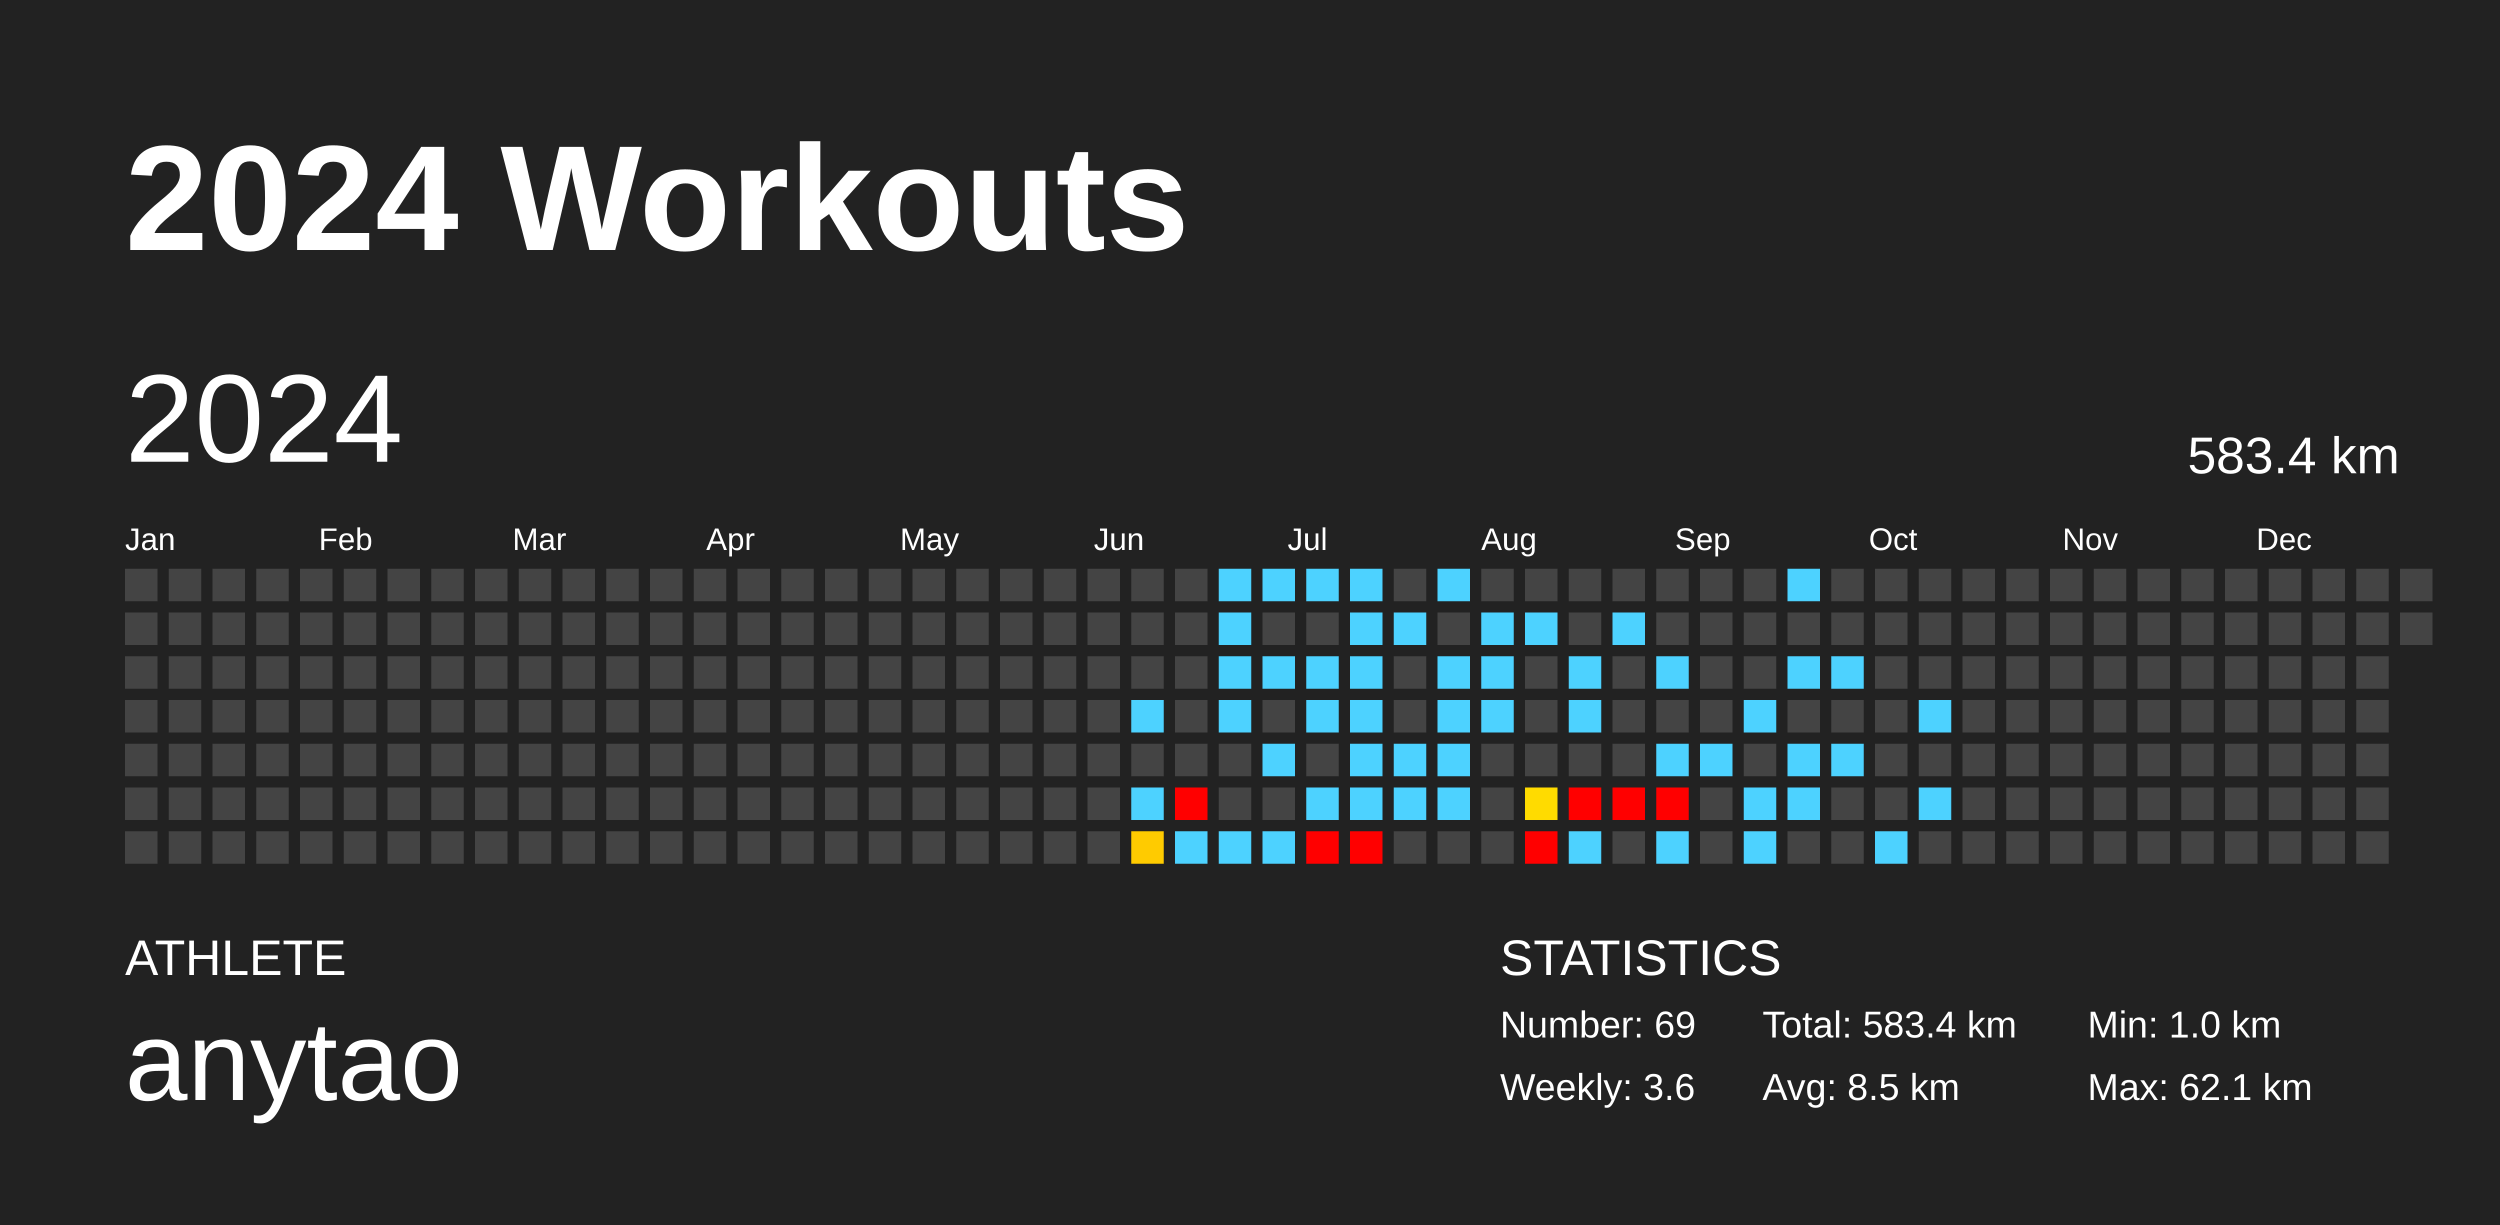
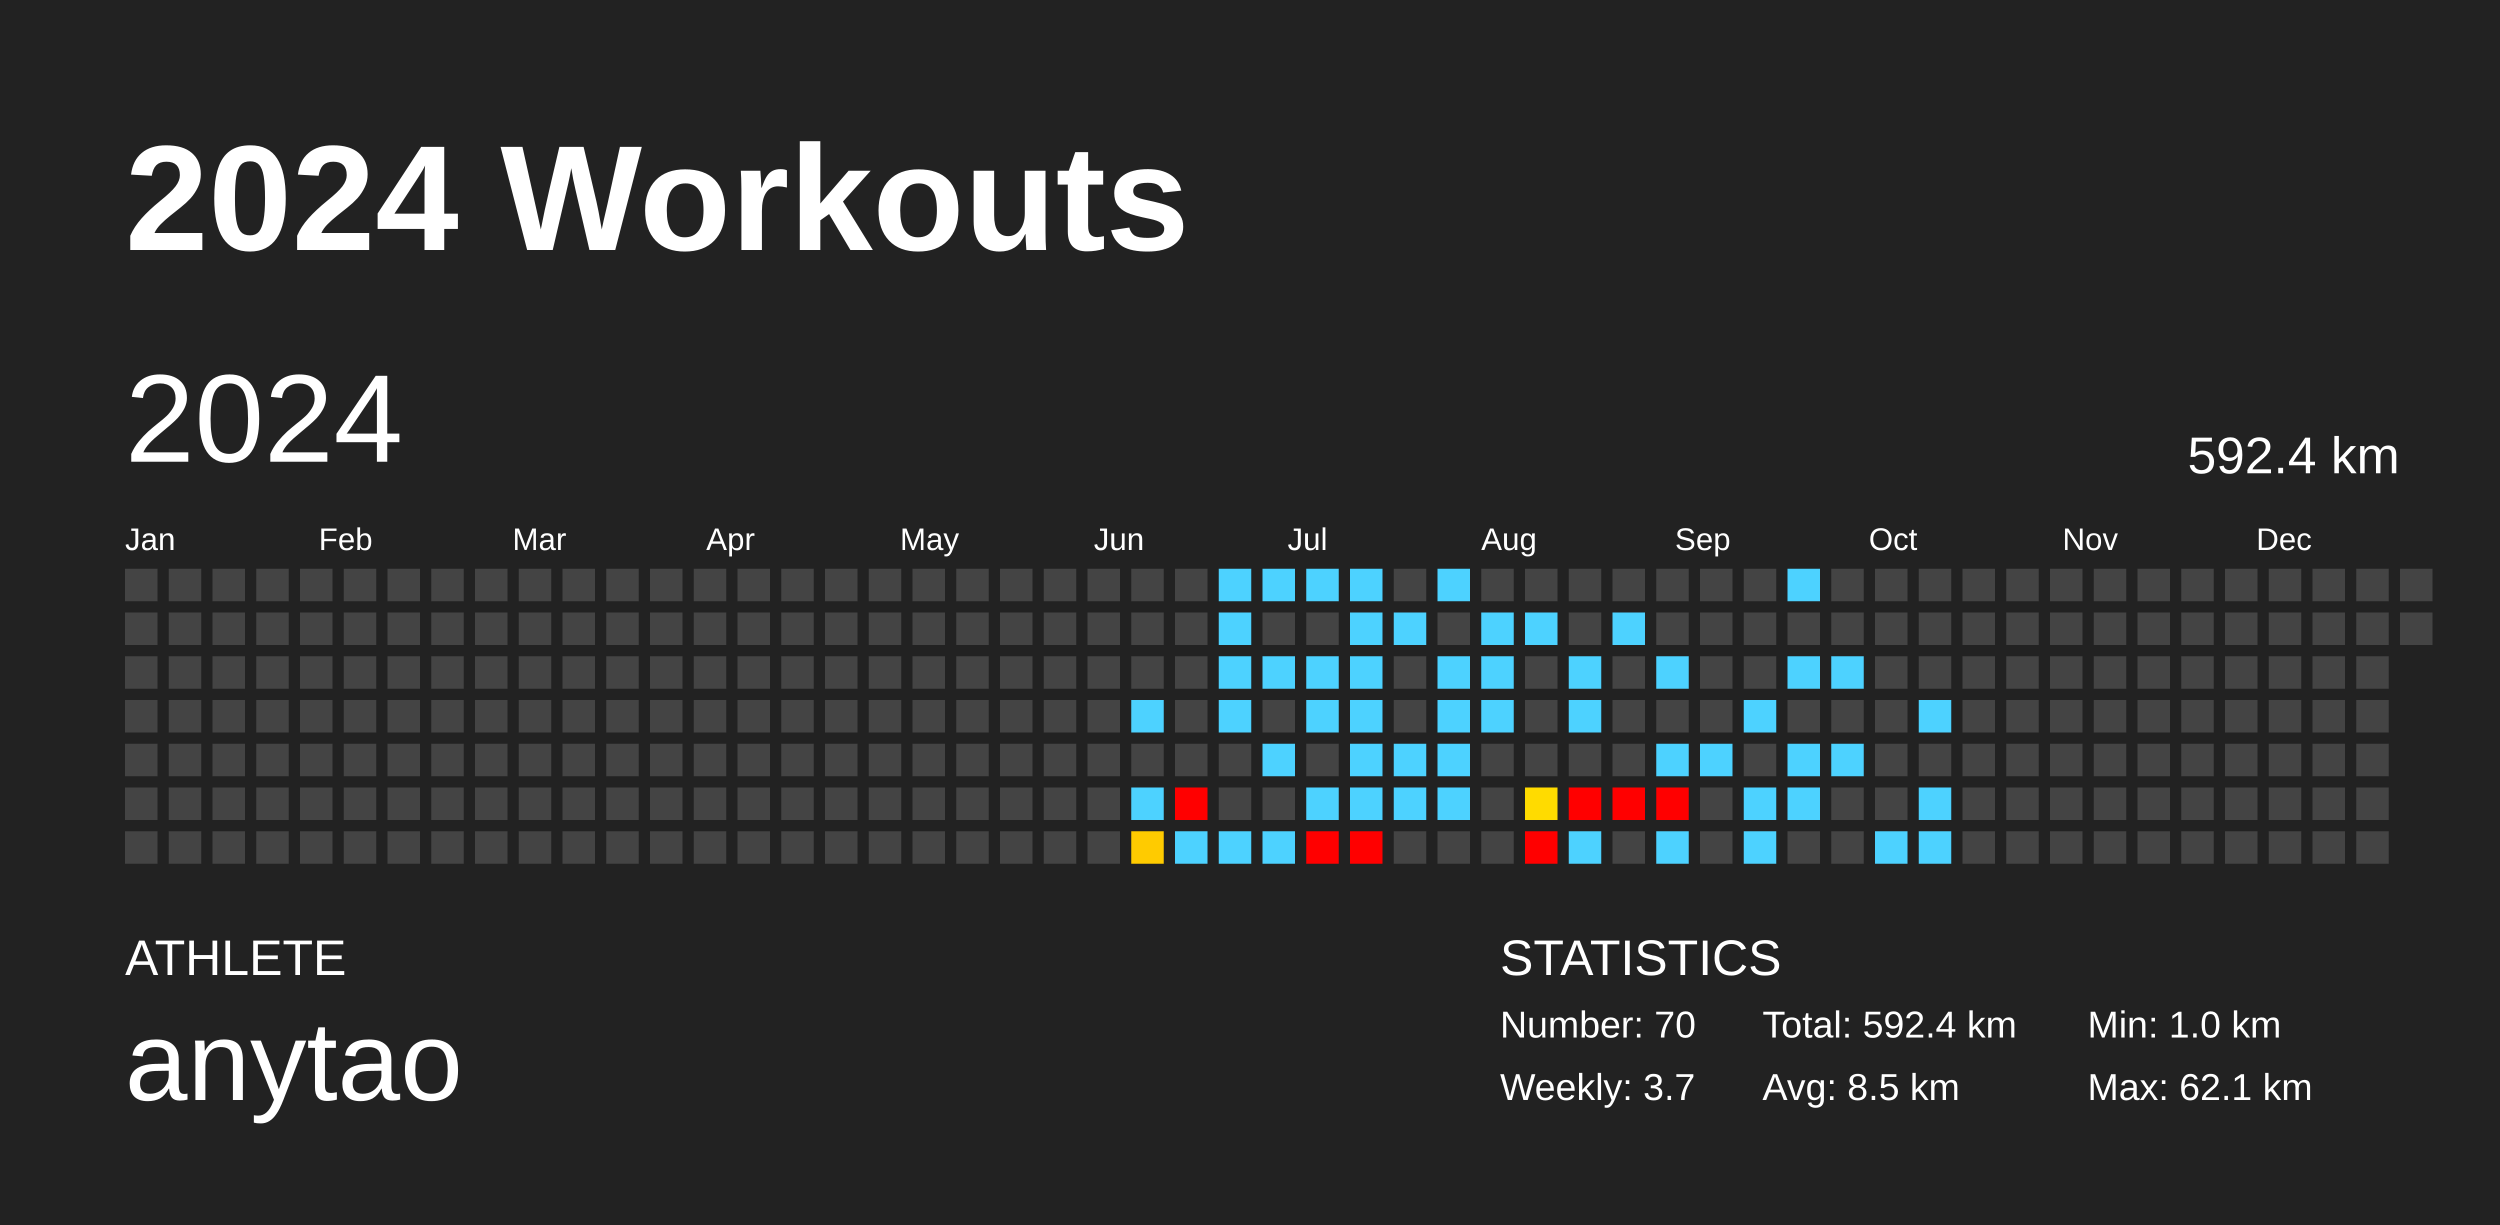
<svg xmlns="http://www.w3.org/2000/svg" baseProfile="full" height="98mm" version="1.1" viewBox="0,0,200,98" width="200mm">
  <defs />
  <rect fill="#222222" height="98" width="200" x="0" y="0" />
  <text fill="#FFFFFF" style="font-size:12px; font-family:Arial; font-weight:bold;" x="10" y="20">2024 Workouts</text>
  <text fill="#FFFFFF" style="font-size:4px; font-family:Arial" x="10" y="78">ATHLETE</text>
  <text fill="#FFFFFF" style="font-size:9px; font-family:Arial" x="10" y="88">anytao</text>
  <text fill="#FFFFFF" style="font-size:4px; font-family:Arial" x="120" y="78">STATISTICS</text>
-   <text fill="#FFFFFF" style="font-size:3px; font-family:Arial" x="120" y="83">Number: 69</text>
-   <text fill="#FFFFFF" style="font-size:3px; font-family:Arial" x="120" y="88">Weekly: 3.6</text>
-   <text fill="#FFFFFF" style="font-size:3px; font-family:Arial" x="141" y="83">Total: 583.4 km</text>
+   <text fill="#FFFFFF" style="font-size:3px; font-family:Arial" x="120" y="83">Number: 70</text>
+   <text fill="#FFFFFF" style="font-size:3px; font-family:Arial" x="120" y="88">Weekly: 3.7</text>
+   <text fill="#FFFFFF" style="font-size:3px; font-family:Arial" x="141" y="83">Total: 592.4 km</text>
  <text fill="#FFFFFF" style="font-size:3px; font-family:Arial" x="141" y="88">Avg: 8.5 km</text>
  <text fill="#FFFFFF" style="font-size:3px; font-family:Arial" x="167" y="83">Min: 1.0 km</text>
  <text fill="#FFFFFF" style="font-size:3px; font-family:Arial" x="167" y="88">Max: 62.1 km</text>
  <text dominant-baseline="hanging" fill="#FFFFFF" style="font-size:10.0px; font-family:Arial;" x="10" y="30">2024</text>
-   <text dominant-baseline="hanging" fill="#FFFFFF" style="font-size:4.125px; font-family:Arial;" x="175" y="35">583.4 km</text>
+   <text dominant-baseline="hanging" fill="#FFFFFF" style="font-size:4.125px; font-family:Arial;" x="175" y="35">592.4 km</text>
  <text fill="#FFFFFF" style="font-size:2.5px; font-family:Arial" x="10.0" y="44">Jan</text>
  <text fill="#FFFFFF" style="font-size:2.5px; font-family:Arial" x="25.5" y="44">Feb</text>
  <text fill="#FFFFFF" style="font-size:2.5px; font-family:Arial" x="41.0" y="44">Mar</text>
  <text fill="#FFFFFF" style="font-size:2.5px; font-family:Arial" x="56.5" y="44">Apr</text>
  <text fill="#FFFFFF" style="font-size:2.5px; font-family:Arial" x="72.0" y="44">May</text>
  <text fill="#FFFFFF" style="font-size:2.5px; font-family:Arial" x="87.5" y="44">Jun</text>
  <text fill="#FFFFFF" style="font-size:2.5px; font-family:Arial" x="103.0" y="44">Jul</text>
  <text fill="#FFFFFF" style="font-size:2.5px; font-family:Arial" x="118.5" y="44">Aug</text>
  <text fill="#FFFFFF" style="font-size:2.5px; font-family:Arial" x="134.0" y="44">Sep</text>
  <text fill="#FFFFFF" style="font-size:2.5px; font-family:Arial" x="149.5" y="44">Oct</text>
  <text fill="#FFFFFF" style="font-size:2.5px; font-family:Arial" x="165.0" y="44">Nov</text>
  <text fill="#FFFFFF" style="font-size:2.5px; font-family:Arial" x="180.5" y="44">Dec</text>
  <rect fill="#444444" height="2.6" width="2.6" x="10.0" y="45.5" />
  <rect fill="#444444" height="2.6" width="2.6" x="10.0" y="49.0" />
  <rect fill="#444444" height="2.6" width="2.6" x="10.0" y="52.5" />
  <rect fill="#444444" height="2.6" width="2.6" x="10.0" y="56.0" />
  <rect fill="#444444" height="2.6" width="2.6" x="10.0" y="59.5" />
  <rect fill="#444444" height="2.6" width="2.6" x="10.0" y="63.0" />
  <rect fill="#444444" height="2.6" width="2.6" x="10.0" y="66.5" />
  <rect fill="#444444" height="2.6" width="2.6" x="13.5" y="45.5" />
  <rect fill="#444444" height="2.6" width="2.6" x="13.5" y="49.0" />
  <rect fill="#444444" height="2.6" width="2.6" x="13.5" y="52.5" />
  <rect fill="#444444" height="2.6" width="2.6" x="13.5" y="56.0" />
  <rect fill="#444444" height="2.6" width="2.6" x="13.5" y="59.5" />
  <rect fill="#444444" height="2.6" width="2.6" x="13.5" y="63.0" />
  <rect fill="#444444" height="2.6" width="2.6" x="13.5" y="66.5" />
  <rect fill="#444444" height="2.6" width="2.6" x="17.0" y="45.5" />
  <rect fill="#444444" height="2.6" width="2.6" x="17.0" y="49.0" />
  <rect fill="#444444" height="2.6" width="2.6" x="17.0" y="52.5" />
  <rect fill="#444444" height="2.6" width="2.6" x="17.0" y="56.0" />
  <rect fill="#444444" height="2.6" width="2.6" x="17.0" y="59.5" />
  <rect fill="#444444" height="2.6" width="2.6" x="17.0" y="63.0" />
  <rect fill="#444444" height="2.6" width="2.6" x="17.0" y="66.5" />
  <rect fill="#444444" height="2.6" width="2.6" x="20.5" y="45.5" />
  <rect fill="#444444" height="2.6" width="2.6" x="20.5" y="49.0" />
  <rect fill="#444444" height="2.6" width="2.6" x="20.5" y="52.5" />
  <rect fill="#444444" height="2.6" width="2.6" x="20.5" y="56.0" />
  <rect fill="#444444" height="2.6" width="2.6" x="20.5" y="59.5" />
  <rect fill="#444444" height="2.6" width="2.6" x="20.5" y="63.0" />
  <rect fill="#444444" height="2.6" width="2.6" x="20.5" y="66.5" />
  <rect fill="#444444" height="2.6" width="2.6" x="24.0" y="45.5" />
  <rect fill="#444444" height="2.6" width="2.6" x="24.0" y="49.0" />
  <rect fill="#444444" height="2.6" width="2.6" x="24.0" y="52.5" />
  <rect fill="#444444" height="2.6" width="2.6" x="24.0" y="56.0" />
  <rect fill="#444444" height="2.6" width="2.6" x="24.0" y="59.5" />
  <rect fill="#444444" height="2.6" width="2.6" x="24.0" y="63.0" />
  <rect fill="#444444" height="2.6" width="2.6" x="24.0" y="66.5" />
  <rect fill="#444444" height="2.6" width="2.6" x="27.5" y="45.5" />
  <rect fill="#444444" height="2.6" width="2.6" x="27.5" y="49.0" />
  <rect fill="#444444" height="2.6" width="2.6" x="27.5" y="52.5" />
  <rect fill="#444444" height="2.6" width="2.6" x="27.5" y="56.0" />
  <rect fill="#444444" height="2.6" width="2.6" x="27.5" y="59.5" />
  <rect fill="#444444" height="2.6" width="2.6" x="27.5" y="63.0" />
  <rect fill="#444444" height="2.6" width="2.6" x="27.5" y="66.5" />
  <rect fill="#444444" height="2.6" width="2.6" x="31.0" y="45.5" />
  <rect fill="#444444" height="2.6" width="2.6" x="31.0" y="49.0" />
  <rect fill="#444444" height="2.6" width="2.6" x="31.0" y="52.5" />
  <rect fill="#444444" height="2.6" width="2.6" x="31.0" y="56.0" />
  <rect fill="#444444" height="2.6" width="2.6" x="31.0" y="59.5" />
  <rect fill="#444444" height="2.6" width="2.6" x="31.0" y="63.0" />
  <rect fill="#444444" height="2.6" width="2.6" x="31.0" y="66.5" />
  <rect fill="#444444" height="2.6" width="2.6" x="34.5" y="45.5" />
  <rect fill="#444444" height="2.6" width="2.6" x="34.5" y="49.0" />
  <rect fill="#444444" height="2.6" width="2.6" x="34.5" y="52.5" />
  <rect fill="#444444" height="2.6" width="2.6" x="34.5" y="56.0" />
  <rect fill="#444444" height="2.6" width="2.6" x="34.5" y="59.5" />
  <rect fill="#444444" height="2.6" width="2.6" x="34.5" y="63.0" />
  <rect fill="#444444" height="2.6" width="2.6" x="34.5" y="66.5" />
  <rect fill="#444444" height="2.6" width="2.6" x="38.0" y="45.5" />
  <rect fill="#444444" height="2.6" width="2.6" x="38.0" y="49.0" />
  <rect fill="#444444" height="2.6" width="2.6" x="38.0" y="52.5" />
  <rect fill="#444444" height="2.6" width="2.6" x="38.0" y="56.0" />
  <rect fill="#444444" height="2.6" width="2.6" x="38.0" y="59.5" />
  <rect fill="#444444" height="2.6" width="2.6" x="38.0" y="63.0" />
  <rect fill="#444444" height="2.6" width="2.6" x="38.0" y="66.5" />
  <rect fill="#444444" height="2.6" width="2.6" x="41.5" y="45.5" />
  <rect fill="#444444" height="2.6" width="2.6" x="41.5" y="49.0" />
  <rect fill="#444444" height="2.6" width="2.6" x="41.5" y="52.5" />
  <rect fill="#444444" height="2.6" width="2.6" x="41.5" y="56.0" />
  <rect fill="#444444" height="2.6" width="2.6" x="41.5" y="59.5" />
  <rect fill="#444444" height="2.6" width="2.6" x="41.5" y="63.0" />
  <rect fill="#444444" height="2.6" width="2.6" x="41.5" y="66.5" />
  <rect fill="#444444" height="2.6" width="2.6" x="45.0" y="45.5" />
  <rect fill="#444444" height="2.6" width="2.6" x="45.0" y="49.0" />
  <rect fill="#444444" height="2.6" width="2.6" x="45.0" y="52.5" />
  <rect fill="#444444" height="2.6" width="2.6" x="45.0" y="56.0" />
  <rect fill="#444444" height="2.6" width="2.6" x="45.0" y="59.5" />
  <rect fill="#444444" height="2.6" width="2.6" x="45.0" y="63.0" />
  <rect fill="#444444" height="2.6" width="2.6" x="45.0" y="66.5" />
  <rect fill="#444444" height="2.6" width="2.6" x="48.5" y="45.5" />
  <rect fill="#444444" height="2.6" width="2.6" x="48.5" y="49.0" />
  <rect fill="#444444" height="2.6" width="2.6" x="48.5" y="52.5" />
  <rect fill="#444444" height="2.6" width="2.6" x="48.5" y="56.0" />
  <rect fill="#444444" height="2.6" width="2.6" x="48.5" y="59.5" />
  <rect fill="#444444" height="2.6" width="2.6" x="48.5" y="63.0" />
  <rect fill="#444444" height="2.6" width="2.6" x="48.5" y="66.5" />
  <rect fill="#444444" height="2.6" width="2.6" x="52.0" y="45.5" />
  <rect fill="#444444" height="2.6" width="2.6" x="52.0" y="49.0" />
  <rect fill="#444444" height="2.6" width="2.6" x="52.0" y="52.5" />
  <rect fill="#444444" height="2.6" width="2.6" x="52.0" y="56.0" />
  <rect fill="#444444" height="2.6" width="2.6" x="52.0" y="59.5" />
  <rect fill="#444444" height="2.6" width="2.6" x="52.0" y="63.0" />
  <rect fill="#444444" height="2.6" width="2.6" x="52.0" y="66.5" />
  <rect fill="#444444" height="2.6" width="2.6" x="55.5" y="45.5" />
  <rect fill="#444444" height="2.6" width="2.6" x="55.5" y="49.0" />
  <rect fill="#444444" height="2.6" width="2.6" x="55.5" y="52.5" />
  <rect fill="#444444" height="2.6" width="2.6" x="55.5" y="56.0" />
  <rect fill="#444444" height="2.6" width="2.6" x="55.5" y="59.5" />
  <rect fill="#444444" height="2.6" width="2.6" x="55.5" y="63.0" />
  <rect fill="#444444" height="2.6" width="2.6" x="55.5" y="66.5" />
  <rect fill="#444444" height="2.6" width="2.6" x="59.0" y="45.5" />
  <rect fill="#444444" height="2.6" width="2.6" x="59.0" y="49.0" />
  <rect fill="#444444" height="2.6" width="2.6" x="59.0" y="52.5" />
  <rect fill="#444444" height="2.6" width="2.6" x="59.0" y="56.0" />
  <rect fill="#444444" height="2.6" width="2.6" x="59.0" y="59.5" />
  <rect fill="#444444" height="2.6" width="2.6" x="59.0" y="63.0" />
  <rect fill="#444444" height="2.6" width="2.6" x="59.0" y="66.5" />
  <rect fill="#444444" height="2.6" width="2.6" x="62.5" y="45.5" />
  <rect fill="#444444" height="2.6" width="2.6" x="62.5" y="49.0" />
  <rect fill="#444444" height="2.6" width="2.6" x="62.5" y="52.5" />
  <rect fill="#444444" height="2.6" width="2.6" x="62.5" y="56.0" />
  <rect fill="#444444" height="2.6" width="2.6" x="62.5" y="59.5" />
  <rect fill="#444444" height="2.6" width="2.6" x="62.5" y="63.0" />
  <rect fill="#444444" height="2.6" width="2.6" x="62.5" y="66.5" />
  <rect fill="#444444" height="2.6" width="2.6" x="66.0" y="45.5" />
  <rect fill="#444444" height="2.6" width="2.6" x="66.0" y="49.0" />
  <rect fill="#444444" height="2.6" width="2.6" x="66.0" y="52.5" />
  <rect fill="#444444" height="2.6" width="2.6" x="66.0" y="56.0" />
  <rect fill="#444444" height="2.6" width="2.6" x="66.0" y="59.5" />
  <rect fill="#444444" height="2.6" width="2.6" x="66.0" y="63.0" />
  <rect fill="#444444" height="2.6" width="2.6" x="66.0" y="66.5" />
  <rect fill="#444444" height="2.6" width="2.6" x="69.5" y="45.5" />
  <rect fill="#444444" height="2.6" width="2.6" x="69.5" y="49.0" />
  <rect fill="#444444" height="2.6" width="2.6" x="69.5" y="52.5" />
  <rect fill="#444444" height="2.6" width="2.6" x="69.5" y="56.0" />
  <rect fill="#444444" height="2.6" width="2.6" x="69.5" y="59.5" />
  <rect fill="#444444" height="2.6" width="2.6" x="69.5" y="63.0" />
  <rect fill="#444444" height="2.6" width="2.6" x="69.5" y="66.5" />
  <rect fill="#444444" height="2.6" width="2.6" x="73.0" y="45.5" />
  <rect fill="#444444" height="2.6" width="2.6" x="73.0" y="49.0" />
  <rect fill="#444444" height="2.6" width="2.6" x="73.0" y="52.5" />
  <rect fill="#444444" height="2.6" width="2.6" x="73.0" y="56.0" />
  <rect fill="#444444" height="2.6" width="2.6" x="73.0" y="59.5" />
  <rect fill="#444444" height="2.6" width="2.6" x="73.0" y="63.0" />
  <rect fill="#444444" height="2.6" width="2.6" x="73.0" y="66.5" />
  <rect fill="#444444" height="2.6" width="2.6" x="76.5" y="45.5" />
  <rect fill="#444444" height="2.6" width="2.6" x="76.5" y="49.0" />
  <rect fill="#444444" height="2.6" width="2.6" x="76.5" y="52.5" />
  <rect fill="#444444" height="2.6" width="2.6" x="76.5" y="56.0" />
  <rect fill="#444444" height="2.6" width="2.6" x="76.5" y="59.5" />
  <rect fill="#444444" height="2.6" width="2.6" x="76.5" y="63.0" />
  <rect fill="#444444" height="2.6" width="2.6" x="76.5" y="66.5" />
  <rect fill="#444444" height="2.6" width="2.6" x="80.0" y="45.5" />
  <rect fill="#444444" height="2.6" width="2.6" x="80.0" y="49.0" />
  <rect fill="#444444" height="2.6" width="2.6" x="80.0" y="52.5" />
  <rect fill="#444444" height="2.6" width="2.6" x="80.0" y="56.0" />
  <rect fill="#444444" height="2.6" width="2.6" x="80.0" y="59.5" />
  <rect fill="#444444" height="2.6" width="2.6" x="80.0" y="63.0" />
  <rect fill="#444444" height="2.6" width="2.6" x="80.0" y="66.5" />
  <rect fill="#444444" height="2.6" width="2.6" x="83.5" y="45.5" />
  <rect fill="#444444" height="2.6" width="2.6" x="83.5" y="49.0" />
  <rect fill="#444444" height="2.6" width="2.6" x="83.5" y="52.5" />
  <rect fill="#444444" height="2.6" width="2.6" x="83.5" y="56.0" />
  <rect fill="#444444" height="2.6" width="2.6" x="83.5" y="59.5" />
  <rect fill="#444444" height="2.6" width="2.6" x="83.5" y="63.0" />
  <rect fill="#444444" height="2.6" width="2.6" x="83.5" y="66.5" />
  <rect fill="#444444" height="2.6" width="2.6" x="87.0" y="45.5" />
  <rect fill="#444444" height="2.6" width="2.6" x="87.0" y="49.0" />
  <rect fill="#444444" height="2.6" width="2.6" x="87.0" y="52.5" />
  <rect fill="#444444" height="2.6" width="2.6" x="87.0" y="56.0" />
  <rect fill="#444444" height="2.6" width="2.6" x="87.0" y="59.5" />
  <rect fill="#444444" height="2.6" width="2.6" x="87.0" y="63.0" />
  <rect fill="#444444" height="2.6" width="2.6" x="87.0" y="66.5" />
  <rect fill="#444444" height="2.6" width="2.6" x="90.5" y="45.5" />
  <rect fill="#444444" height="2.6" width="2.6" x="90.5" y="49.0" />
  <rect fill="#444444" height="2.6" width="2.6" x="90.5" y="52.5" />
  <rect fill="#4dd2ff" height="2.6" width="2.6" x="90.5" y="56.0" />
  <rect fill="#444444" height="2.6" width="2.6" x="90.5" y="59.5" />
  <rect fill="#4dd2ff" height="2.6" width="2.6" x="90.5" y="63.0" />
  <rect fill="#ffcb00" height="2.6" width="2.6" x="90.5" y="66.5" />
  <rect fill="#444444" height="2.6" width="2.6" x="94.0" y="45.5" />
  <rect fill="#444444" height="2.6" width="2.6" x="94.0" y="49.0" />
  <rect fill="#444444" height="2.6" width="2.6" x="94.0" y="52.5" />
  <rect fill="#444444" height="2.6" width="2.6" x="94.0" y="56.0" />
  <rect fill="#444444" height="2.6" width="2.6" x="94.0" y="59.5" />
  <rect fill="red" height="2.6" width="2.6" x="94.0" y="63.0" />
  <rect fill="#4dd2ff" height="2.6" width="2.6" x="94.0" y="66.5" />
  <rect fill="#4dd2ff" height="2.6" width="2.6" x="97.5" y="45.5" />
  <rect fill="#4dd2ff" height="2.6" width="2.6" x="97.5" y="49.0" />
  <rect fill="#4dd2ff" height="2.6" width="2.6" x="97.5" y="52.5" />
  <rect fill="#4dd2ff" height="2.6" width="2.6" x="97.5" y="56.0" />
  <rect fill="#444444" height="2.6" width="2.6" x="97.5" y="59.5" />
  <rect fill="#444444" height="2.6" width="2.6" x="97.5" y="63.0" />
  <rect fill="#4dd2ff" height="2.6" width="2.6" x="97.5" y="66.5" />
  <rect fill="#4dd2ff" height="2.6" width="2.6" x="101.0" y="45.5" />
  <rect fill="#444444" height="2.6" width="2.6" x="101.0" y="49.0" />
  <rect fill="#4dd2ff" height="2.6" width="2.6" x="101.0" y="52.5" />
  <rect fill="#444444" height="2.6" width="2.6" x="101.0" y="56.0" />
  <rect fill="#4dd2ff" height="2.6" width="2.6" x="101.0" y="59.5" />
  <rect fill="#444444" height="2.6" width="2.6" x="101.0" y="63.0" />
  <rect fill="#4dd2ff" height="2.6" width="2.6" x="101.0" y="66.5" />
  <rect fill="#4dd2ff" height="2.6" width="2.6" x="104.5" y="45.5" />
  <rect fill="#444444" height="2.6" width="2.6" x="104.5" y="49.0" />
  <rect fill="#4dd2ff" height="2.6" width="2.6" x="104.5" y="52.5" />
  <rect fill="#4dd2ff" height="2.6" width="2.6" x="104.5" y="56.0" />
  <rect fill="#444444" height="2.6" width="2.6" x="104.5" y="59.5" />
  <rect fill="#4dd2ff" height="2.6" width="2.6" x="104.5" y="63.0" />
  <rect fill="red" height="2.6" width="2.6" x="104.5" y="66.5" />
  <rect fill="#4dd2ff" height="2.6" width="2.6" x="108.0" y="45.5" />
  <rect fill="#4dd2ff" height="2.6" width="2.6" x="108.0" y="49.0" />
  <rect fill="#4dd2ff" height="2.6" width="2.6" x="108.0" y="52.5" />
  <rect fill="#4dd2ff" height="2.6" width="2.6" x="108.0" y="56.0" />
  <rect fill="#4dd2ff" height="2.6" width="2.6" x="108.0" y="59.5" />
  <rect fill="#4dd2ff" height="2.6" width="2.6" x="108.0" y="63.0" />
  <rect fill="red" height="2.6" width="2.6" x="108.0" y="66.5" />
  <rect fill="#444444" height="2.6" width="2.6" x="111.5" y="45.5" />
  <rect fill="#4dd2ff" height="2.6" width="2.6" x="111.5" y="49.0" />
  <rect fill="#444444" height="2.6" width="2.6" x="111.5" y="52.5" />
  <rect fill="#444444" height="2.6" width="2.6" x="111.5" y="56.0" />
  <rect fill="#4dd2ff" height="2.6" width="2.6" x="111.5" y="59.5" />
  <rect fill="#4dd2ff" height="2.6" width="2.6" x="111.5" y="63.0" />
  <rect fill="#444444" height="2.6" width="2.6" x="111.5" y="66.5" />
  <rect fill="#4dd2ff" height="2.6" width="2.6" x="115.0" y="45.5" />
  <rect fill="#444444" height="2.6" width="2.6" x="115.0" y="49.0" />
  <rect fill="#4dd2ff" height="2.6" width="2.6" x="115.0" y="52.5" />
  <rect fill="#4dd2ff" height="2.6" width="2.6" x="115.0" y="56.0" />
  <rect fill="#4dd2ff" height="2.6" width="2.6" x="115.0" y="59.5" />
  <rect fill="#4dd2ff" height="2.6" width="2.6" x="115.0" y="63.0" />
  <rect fill="#444444" height="2.6" width="2.6" x="115.0" y="66.5" />
  <rect fill="#444444" height="2.6" width="2.6" x="118.5" y="45.5" />
  <rect fill="#4dd2ff" height="2.6" width="2.6" x="118.5" y="49.0" />
  <rect fill="#4dd2ff" height="2.6" width="2.6" x="118.5" y="52.5" />
  <rect fill="#4dd2ff" height="2.6" width="2.6" x="118.5" y="56.0" />
  <rect fill="#444444" height="2.6" width="2.6" x="118.5" y="59.5" />
  <rect fill="#444444" height="2.6" width="2.6" x="118.5" y="63.0" />
  <rect fill="#444444" height="2.6" width="2.6" x="118.5" y="66.5" />
  <rect fill="#444444" height="2.6" width="2.6" x="122.0" y="45.5" />
  <rect fill="#4dd2ff" height="2.6" width="2.6" x="122.0" y="49.0" />
  <rect fill="#444444" height="2.6" width="2.6" x="122.0" y="52.5" />
  <rect fill="#444444" height="2.6" width="2.6" x="122.0" y="56.0" />
  <rect fill="#444444" height="2.6" width="2.6" x="122.0" y="59.5" />
  <rect fill="#ffdb00" height="2.6" width="2.6" x="122.0" y="63.0" />
  <rect fill="red" height="2.6" width="2.6" x="122.0" y="66.5" />
  <rect fill="#444444" height="2.6" width="2.6" x="125.5" y="45.5" />
  <rect fill="#444444" height="2.6" width="2.6" x="125.5" y="49.0" />
  <rect fill="#4dd2ff" height="2.6" width="2.6" x="125.5" y="52.5" />
  <rect fill="#4dd2ff" height="2.6" width="2.6" x="125.5" y="56.0" />
  <rect fill="#444444" height="2.6" width="2.6" x="125.5" y="59.5" />
  <rect fill="red" height="2.6" width="2.6" x="125.5" y="63.0" />
  <rect fill="#4dd2ff" height="2.6" width="2.6" x="125.5" y="66.5" />
  <rect fill="#444444" height="2.6" width="2.6" x="129.0" y="45.5" />
  <rect fill="#4dd2ff" height="2.6" width="2.6" x="129.0" y="49.0" />
  <rect fill="#444444" height="2.6" width="2.6" x="129.0" y="52.5" />
  <rect fill="#444444" height="2.6" width="2.6" x="129.0" y="56.0" />
  <rect fill="#444444" height="2.6" width="2.6" x="129.0" y="59.5" />
  <rect fill="red" height="2.6" width="2.6" x="129.0" y="63.0" />
  <rect fill="#444444" height="2.6" width="2.6" x="129.0" y="66.5" />
  <rect fill="#444444" height="2.6" width="2.6" x="132.5" y="45.5" />
  <rect fill="#444444" height="2.6" width="2.6" x="132.5" y="49.0" />
  <rect fill="#4dd2ff" height="2.6" width="2.6" x="132.5" y="52.5" />
  <rect fill="#444444" height="2.6" width="2.6" x="132.5" y="56.0" />
  <rect fill="#4dd2ff" height="2.6" width="2.6" x="132.5" y="59.5" />
  <rect fill="red" height="2.6" width="2.6" x="132.5" y="63.0" />
  <rect fill="#4dd2ff" height="2.6" width="2.6" x="132.5" y="66.5" />
  <rect fill="#444444" height="2.6" width="2.6" x="136.0" y="45.5" />
  <rect fill="#444444" height="2.6" width="2.6" x="136.0" y="49.0" />
  <rect fill="#444444" height="2.6" width="2.6" x="136.0" y="52.5" />
  <rect fill="#444444" height="2.6" width="2.6" x="136.0" y="56.0" />
  <rect fill="#4dd2ff" height="2.6" width="2.6" x="136.0" y="59.5" />
  <rect fill="#444444" height="2.6" width="2.6" x="136.0" y="63.0" />
  <rect fill="#444444" height="2.6" width="2.6" x="136.0" y="66.5" />
  <rect fill="#444444" height="2.6" width="2.6" x="139.5" y="45.5" />
  <rect fill="#444444" height="2.6" width="2.6" x="139.5" y="49.0" />
  <rect fill="#444444" height="2.6" width="2.6" x="139.5" y="52.5" />
  <rect fill="#4dd2ff" height="2.6" width="2.6" x="139.5" y="56.0" />
  <rect fill="#444444" height="2.6" width="2.6" x="139.5" y="59.5" />
  <rect fill="#4dd2ff" height="2.6" width="2.6" x="139.5" y="63.0" />
  <rect fill="#4dd2ff" height="2.6" width="2.6" x="139.5" y="66.5" />
  <rect fill="#4dd2ff" height="2.6" width="2.6" x="143.0" y="45.5" />
  <rect fill="#444444" height="2.6" width="2.6" x="143.0" y="49.0" />
  <rect fill="#4dd2ff" height="2.6" width="2.6" x="143.0" y="52.5" />
  <rect fill="#444444" height="2.6" width="2.6" x="143.0" y="56.0" />
  <rect fill="#4dd2ff" height="2.6" width="2.6" x="143.0" y="59.5" />
  <rect fill="#4dd2ff" height="2.6" width="2.6" x="143.0" y="63.0" />
  <rect fill="#444444" height="2.6" width="2.6" x="143.0" y="66.5" />
  <rect fill="#444444" height="2.6" width="2.6" x="146.5" y="45.5" />
  <rect fill="#444444" height="2.6" width="2.6" x="146.5" y="49.0" />
  <rect fill="#4dd2ff" height="2.6" width="2.6" x="146.5" y="52.5" />
  <rect fill="#444444" height="2.6" width="2.6" x="146.5" y="56.0" />
  <rect fill="#4dd2ff" height="2.6" width="2.6" x="146.5" y="59.5" />
  <rect fill="#444444" height="2.6" width="2.6" x="146.5" y="63.0" />
  <rect fill="#444444" height="2.6" width="2.6" x="146.5" y="66.5" />
  <rect fill="#444444" height="2.6" width="2.6" x="150.0" y="45.5" />
  <rect fill="#444444" height="2.6" width="2.6" x="150.0" y="49.0" />
  <rect fill="#444444" height="2.6" width="2.6" x="150.0" y="52.5" />
  <rect fill="#444444" height="2.6" width="2.6" x="150.0" y="56.0" />
  <rect fill="#444444" height="2.6" width="2.6" x="150.0" y="59.5" />
  <rect fill="#444444" height="2.6" width="2.6" x="150.0" y="63.0" />
  <rect fill="#4dd2ff" height="2.6" width="2.6" x="150.0" y="66.5" />
  <rect fill="#444444" height="2.6" width="2.6" x="153.5" y="45.5" />
  <rect fill="#444444" height="2.6" width="2.6" x="153.5" y="49.0" />
  <rect fill="#444444" height="2.6" width="2.6" x="153.5" y="52.5" />
  <rect fill="#4dd2ff" height="2.6" width="2.6" x="153.5" y="56.0" />
  <rect fill="#444444" height="2.6" width="2.6" x="153.5" y="59.5" />
  <rect fill="#4dd2ff" height="2.6" width="2.6" x="153.5" y="63.0" />
-   <rect fill="#444444" height="2.6" width="2.6" x="153.5" y="66.5" />
+   <rect fill="#4dd2ff" height="2.6" width="2.6" x="153.5" y="66.5" />
  <rect fill="#444444" height="2.6" width="2.6" x="157.0" y="45.5" />
  <rect fill="#444444" height="2.6" width="2.6" x="157.0" y="49.0" />
  <rect fill="#444444" height="2.6" width="2.6" x="157.0" y="52.5" />
  <rect fill="#444444" height="2.6" width="2.6" x="157.0" y="56.0" />
  <rect fill="#444444" height="2.6" width="2.6" x="157.0" y="59.5" />
  <rect fill="#444444" height="2.6" width="2.6" x="157.0" y="63.0" />
  <rect fill="#444444" height="2.6" width="2.6" x="157.0" y="66.5" />
  <rect fill="#444444" height="2.6" width="2.6" x="160.5" y="45.5" />
  <rect fill="#444444" height="2.6" width="2.6" x="160.5" y="49.0" />
  <rect fill="#444444" height="2.6" width="2.6" x="160.5" y="52.5" />
  <rect fill="#444444" height="2.6" width="2.6" x="160.5" y="56.0" />
  <rect fill="#444444" height="2.6" width="2.6" x="160.5" y="59.5" />
  <rect fill="#444444" height="2.6" width="2.6" x="160.5" y="63.0" />
  <rect fill="#444444" height="2.6" width="2.6" x="160.5" y="66.5" />
  <rect fill="#444444" height="2.6" width="2.6" x="164.0" y="45.5" />
  <rect fill="#444444" height="2.6" width="2.6" x="164.0" y="49.0" />
  <rect fill="#444444" height="2.6" width="2.6" x="164.0" y="52.5" />
  <rect fill="#444444" height="2.6" width="2.6" x="164.0" y="56.0" />
  <rect fill="#444444" height="2.6" width="2.6" x="164.0" y="59.5" />
  <rect fill="#444444" height="2.6" width="2.6" x="164.0" y="63.0" />
  <rect fill="#444444" height="2.6" width="2.6" x="164.0" y="66.5" />
  <rect fill="#444444" height="2.6" width="2.6" x="167.5" y="45.5" />
  <rect fill="#444444" height="2.6" width="2.6" x="167.5" y="49.0" />
  <rect fill="#444444" height="2.6" width="2.6" x="167.5" y="52.5" />
  <rect fill="#444444" height="2.6" width="2.6" x="167.5" y="56.0" />
  <rect fill="#444444" height="2.6" width="2.6" x="167.5" y="59.5" />
  <rect fill="#444444" height="2.6" width="2.6" x="167.5" y="63.0" />
  <rect fill="#444444" height="2.6" width="2.6" x="167.5" y="66.5" />
  <rect fill="#444444" height="2.6" width="2.6" x="171.0" y="45.5" />
  <rect fill="#444444" height="2.6" width="2.6" x="171.0" y="49.0" />
  <rect fill="#444444" height="2.6" width="2.6" x="171.0" y="52.5" />
  <rect fill="#444444" height="2.6" width="2.6" x="171.0" y="56.0" />
  <rect fill="#444444" height="2.6" width="2.6" x="171.0" y="59.5" />
  <rect fill="#444444" height="2.6" width="2.6" x="171.0" y="63.0" />
  <rect fill="#444444" height="2.6" width="2.6" x="171.0" y="66.5" />
  <rect fill="#444444" height="2.6" width="2.6" x="174.5" y="45.5" />
  <rect fill="#444444" height="2.6" width="2.6" x="174.5" y="49.0" />
  <rect fill="#444444" height="2.6" width="2.6" x="174.5" y="52.5" />
  <rect fill="#444444" height="2.6" width="2.6" x="174.5" y="56.0" />
  <rect fill="#444444" height="2.6" width="2.6" x="174.5" y="59.5" />
  <rect fill="#444444" height="2.6" width="2.6" x="174.5" y="63.0" />
  <rect fill="#444444" height="2.6" width="2.6" x="174.5" y="66.5" />
  <rect fill="#444444" height="2.6" width="2.6" x="178.0" y="45.5" />
  <rect fill="#444444" height="2.6" width="2.6" x="178.0" y="49.0" />
  <rect fill="#444444" height="2.6" width="2.6" x="178.0" y="52.5" />
  <rect fill="#444444" height="2.6" width="2.6" x="178.0" y="56.0" />
  <rect fill="#444444" height="2.6" width="2.6" x="178.0" y="59.5" />
  <rect fill="#444444" height="2.6" width="2.6" x="178.0" y="63.0" />
  <rect fill="#444444" height="2.6" width="2.6" x="178.0" y="66.5" />
  <rect fill="#444444" height="2.6" width="2.6" x="181.5" y="45.5" />
  <rect fill="#444444" height="2.6" width="2.6" x="181.5" y="49.0" />
  <rect fill="#444444" height="2.6" width="2.6" x="181.5" y="52.5" />
  <rect fill="#444444" height="2.6" width="2.6" x="181.5" y="56.0" />
  <rect fill="#444444" height="2.6" width="2.6" x="181.5" y="59.5" />
  <rect fill="#444444" height="2.6" width="2.6" x="181.5" y="63.0" />
  <rect fill="#444444" height="2.6" width="2.6" x="181.5" y="66.5" />
  <rect fill="#444444" height="2.6" width="2.6" x="185.0" y="45.5" />
  <rect fill="#444444" height="2.6" width="2.6" x="185.0" y="49.0" />
  <rect fill="#444444" height="2.6" width="2.6" x="185.0" y="52.5" />
  <rect fill="#444444" height="2.6" width="2.6" x="185.0" y="56.0" />
  <rect fill="#444444" height="2.6" width="2.6" x="185.0" y="59.5" />
  <rect fill="#444444" height="2.6" width="2.6" x="185.0" y="63.0" />
  <rect fill="#444444" height="2.6" width="2.6" x="185.0" y="66.5" />
  <rect fill="#444444" height="2.6" width="2.6" x="188.5" y="45.5" />
  <rect fill="#444444" height="2.6" width="2.6" x="188.5" y="49.0" />
  <rect fill="#444444" height="2.6" width="2.6" x="188.5" y="52.5" />
  <rect fill="#444444" height="2.6" width="2.6" x="188.5" y="56.0" />
  <rect fill="#444444" height="2.6" width="2.6" x="188.5" y="59.5" />
  <rect fill="#444444" height="2.6" width="2.6" x="188.5" y="63.0" />
  <rect fill="#444444" height="2.6" width="2.6" x="188.5" y="66.5" />
  <rect fill="#444444" height="2.6" width="2.6" x="192.0" y="45.5" />
  <rect fill="#444444" height="2.6" width="2.6" x="192.0" y="49.0" />
</svg>
